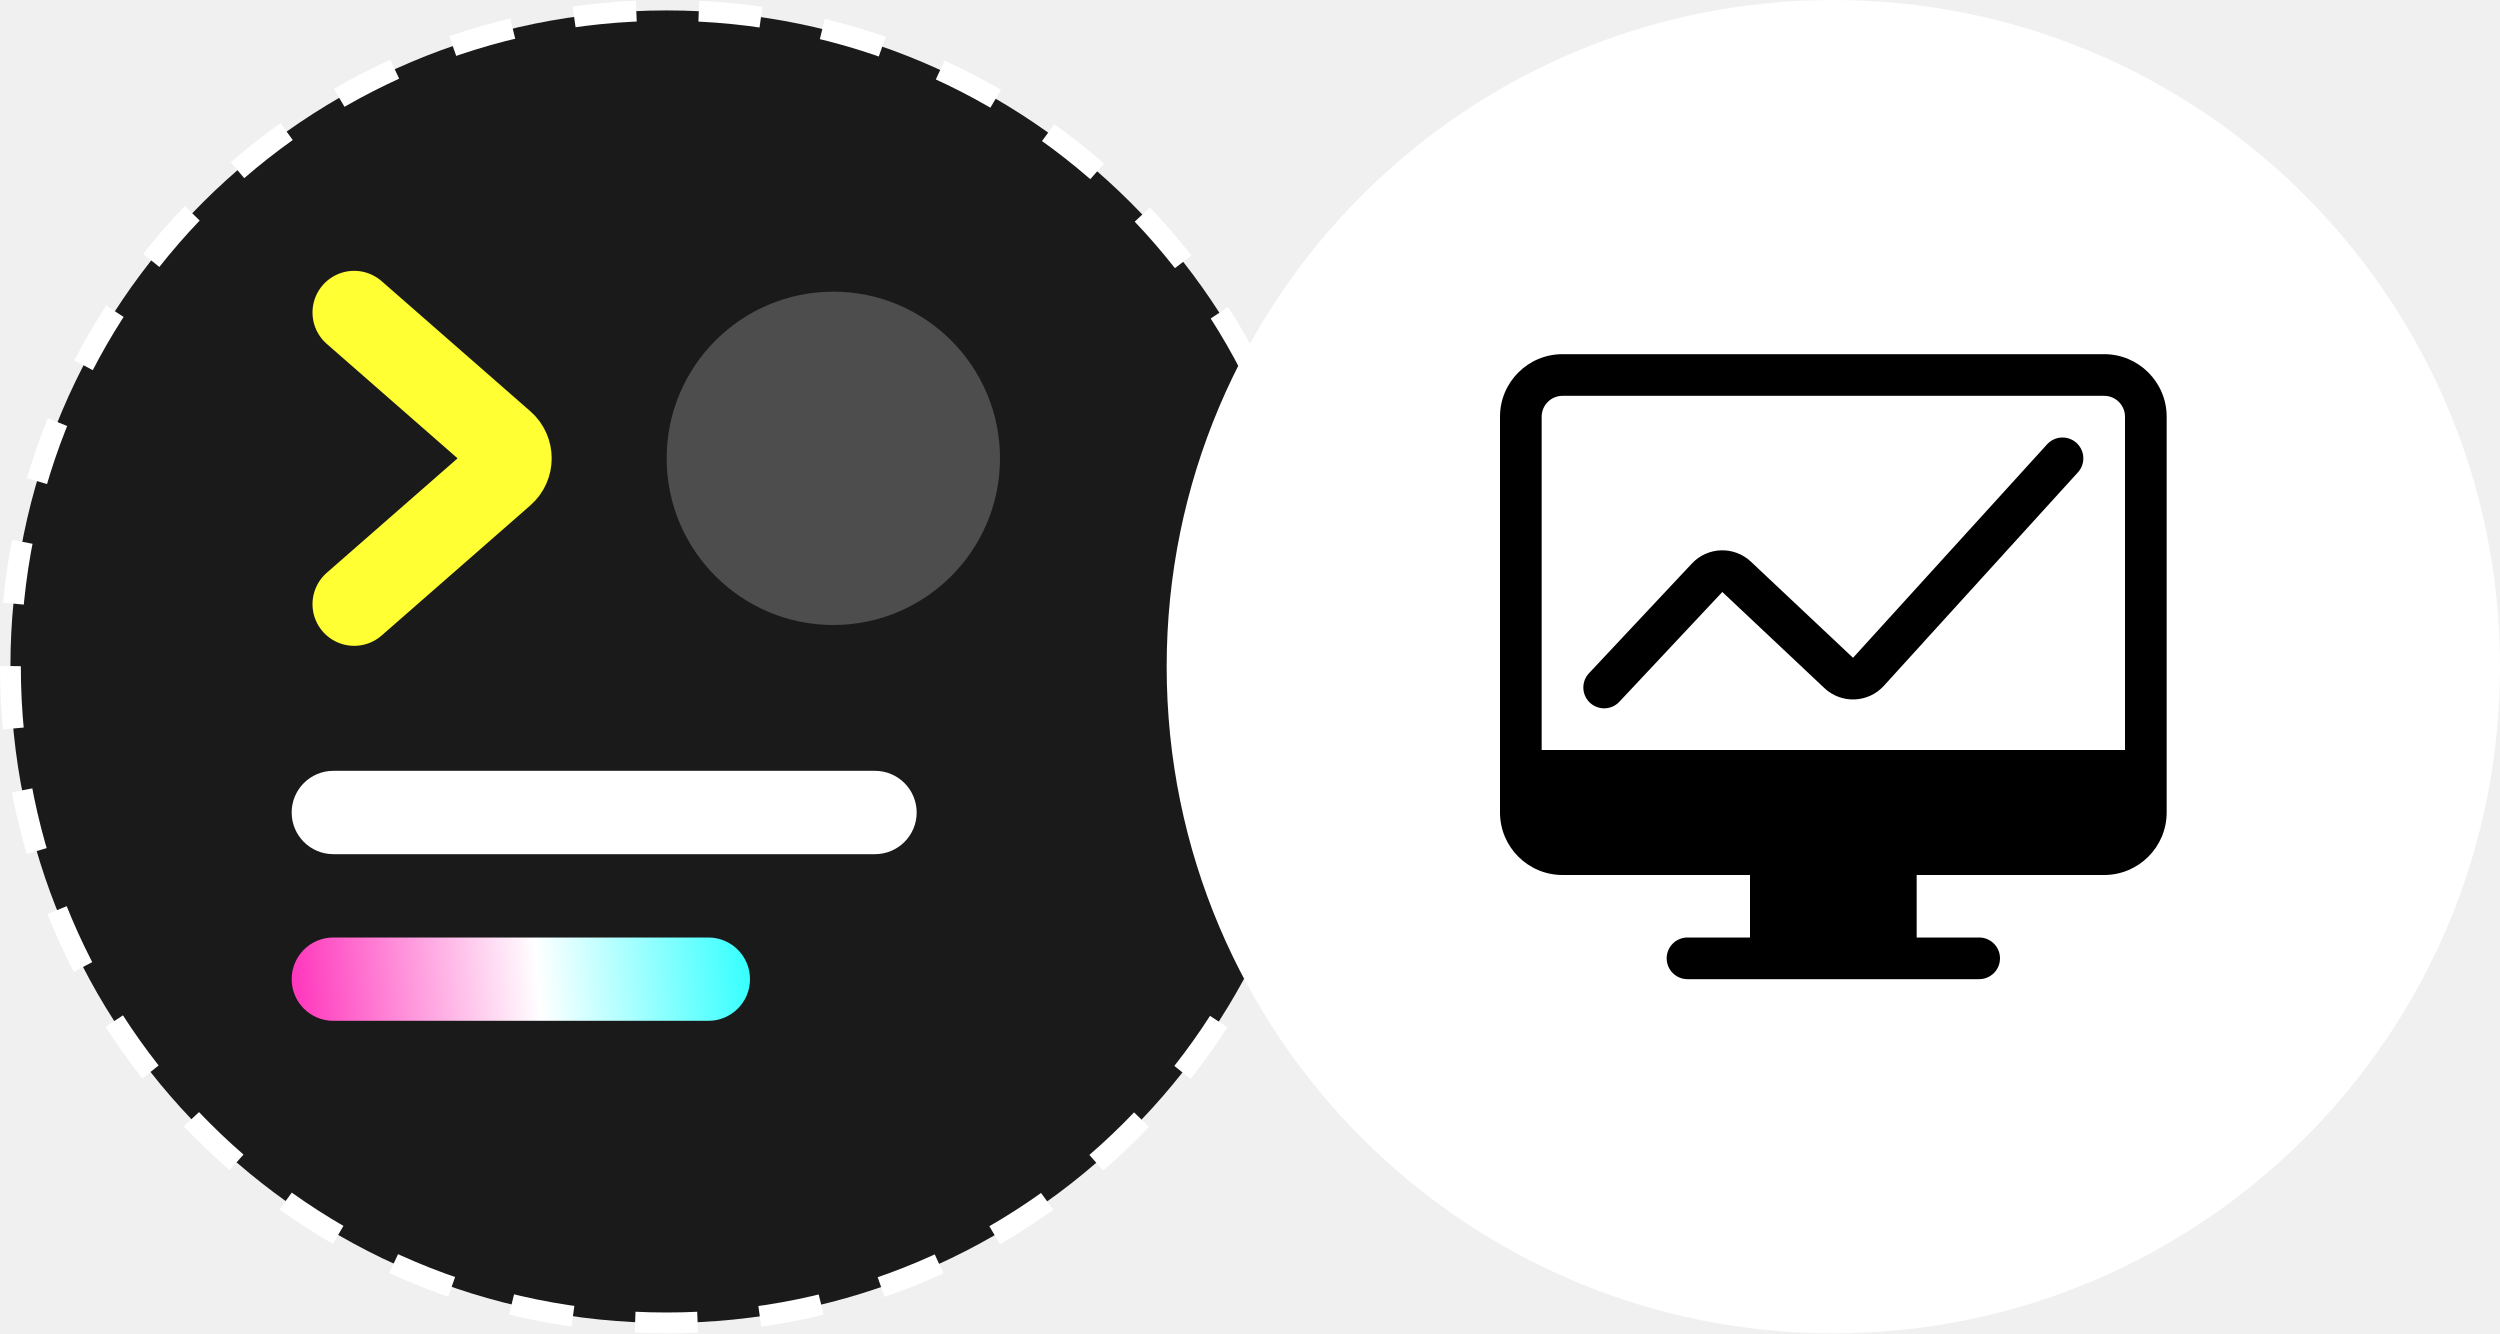
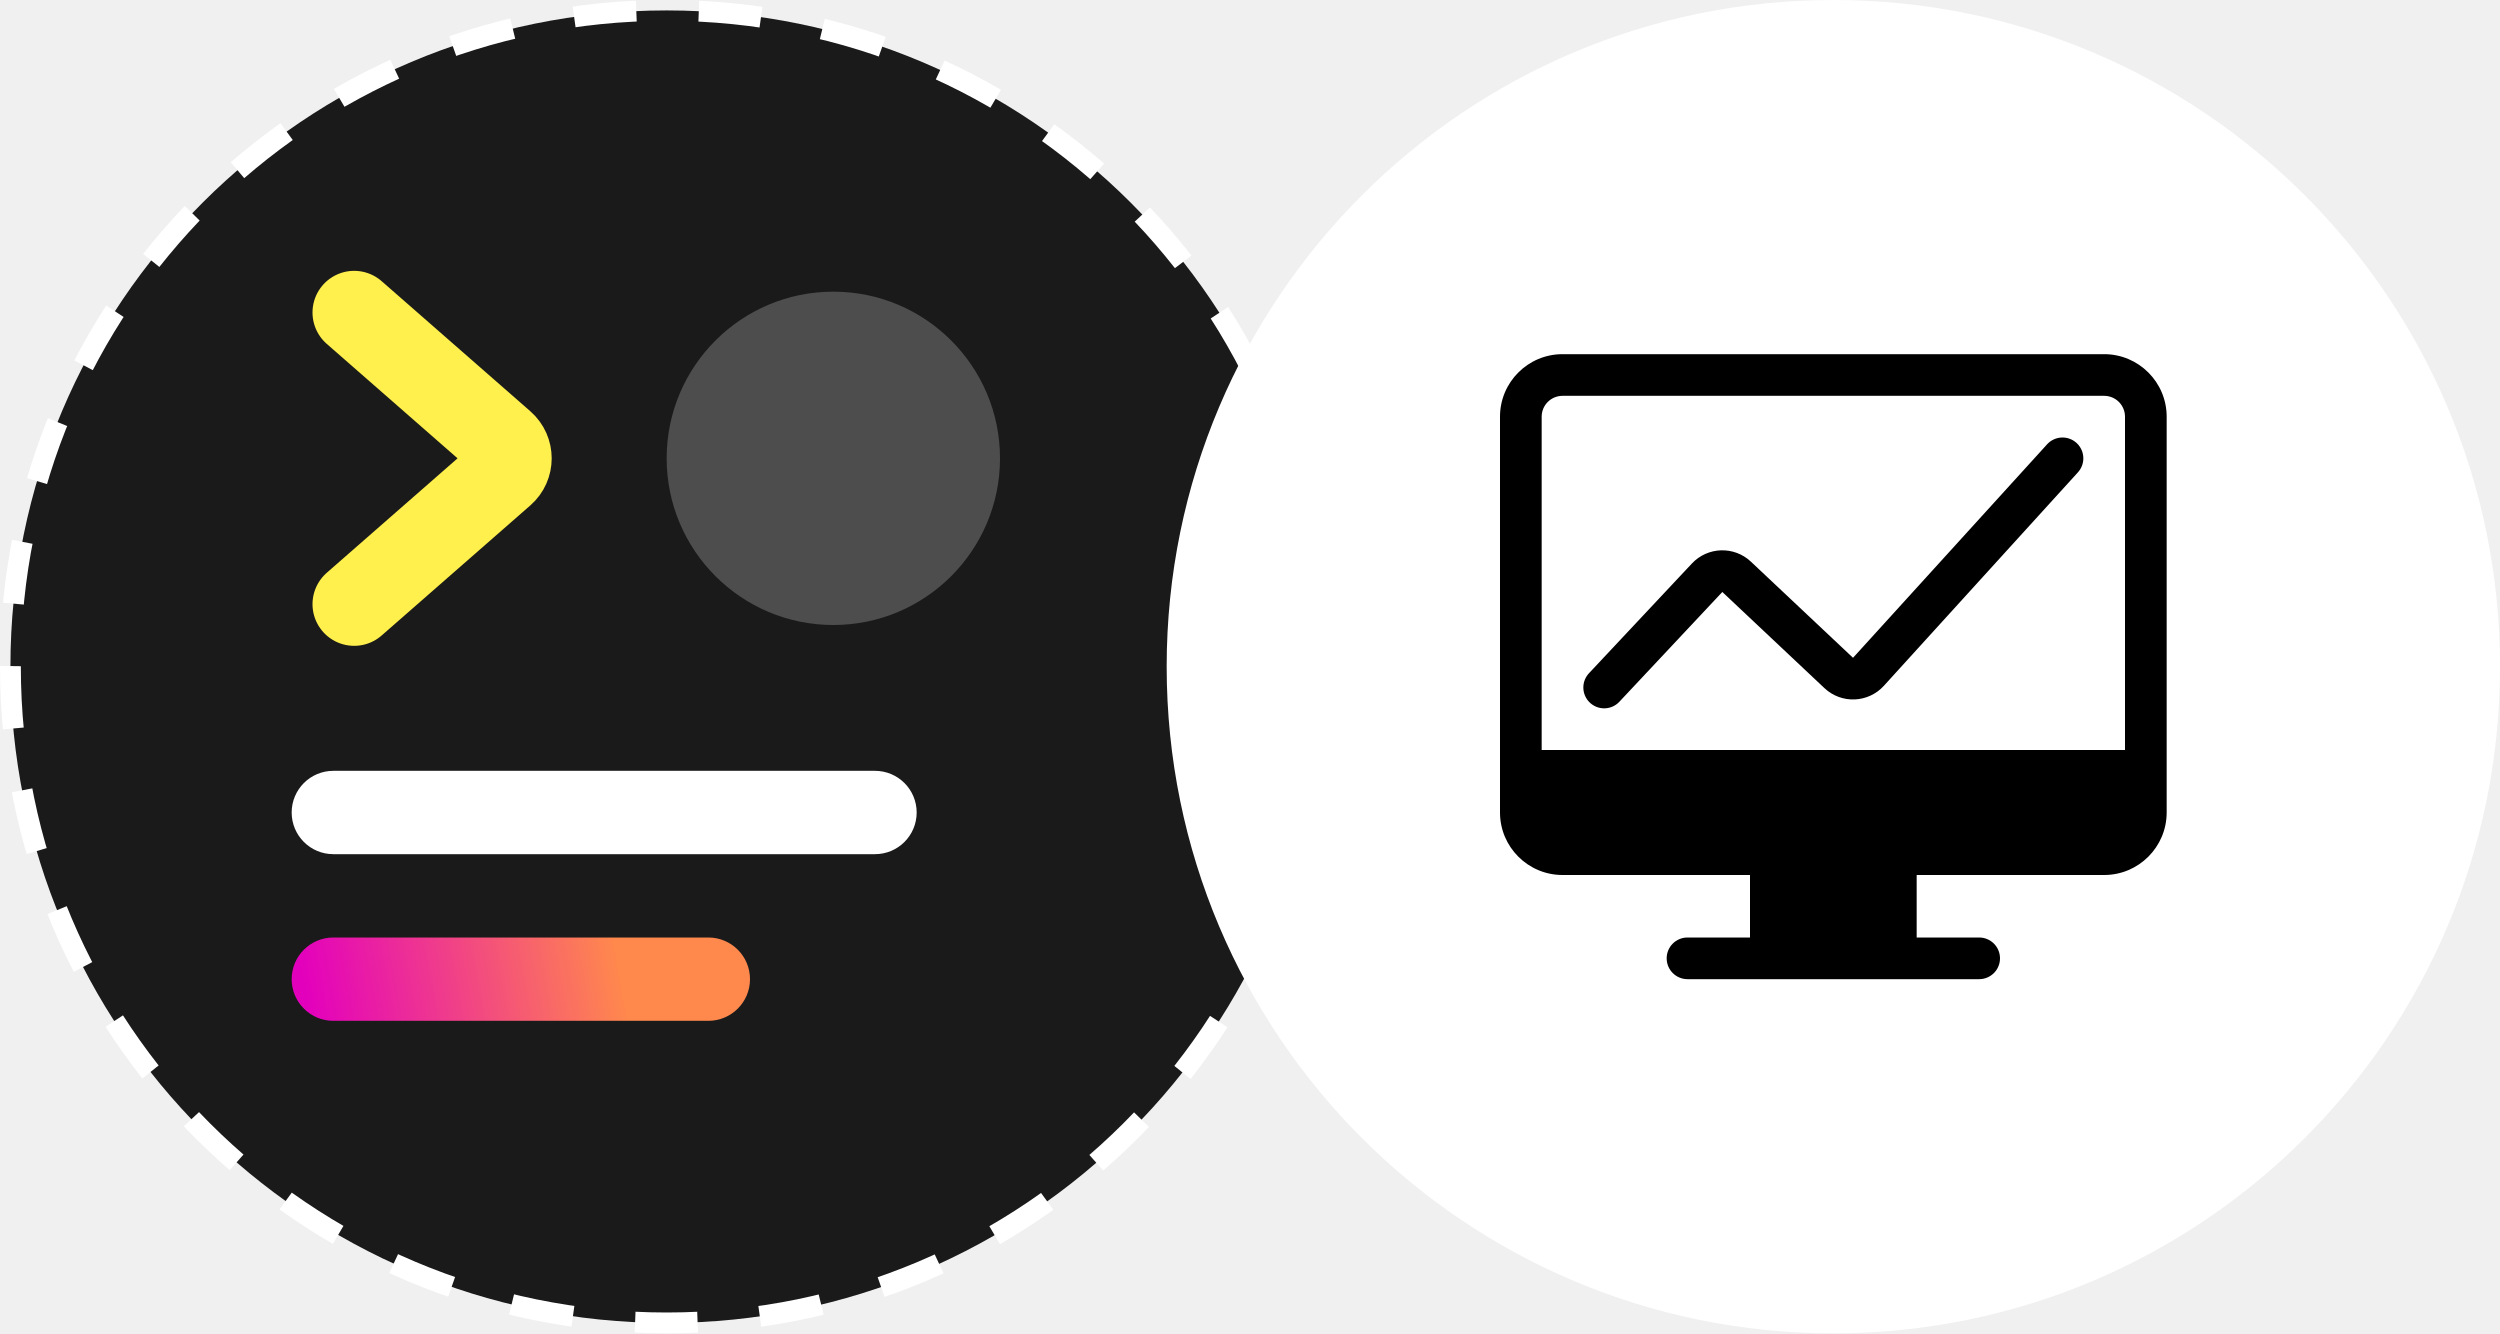
<svg xmlns="http://www.w3.org/2000/svg" width="120" height="64" viewBox="0 0 120 64" fill="none">
  <circle cx="32" cy="32" r="31.5" fill="#1A1A1A" stroke="white" stroke-dasharray="3 3" />
  <circle cx="40" cy="22" r="8" fill="#4D4D4D" />
-   <path d="M17 15L24.14 21.247C24.595 21.646 24.595 22.354 24.14 22.753L17 29" stroke="#FFFF33" stroke-width="4" stroke-linecap="round" />
+   <path d="M17 15L24.14 21.247C24.595 21.646 24.595 22.354 24.14 22.753L17 29" stroke="#FFF04D" stroke-width="4" stroke-linecap="round" />
  <rect x="14" y="37" width="30" height="4" rx="2" fill="white" />
-   <rect x="14" y="45" width="22" height="4" rx="2" fill="url(#paint0_linear_505_2749)" />
+   <rect x="14" y="45" width="22" height="4" rx="2" fill="url(#paint0_linear_174_1093)" />
  <circle cx="88" cy="32" r="32" fill="white" />
  <path d="M101 17H75C73.346 17 72 18.346 72 20V39C72 40.654 73.346 42 75 42H84V45H81C80.448 45 80 45.448 80 46C80 46.552 80.448 47 81 47H95C95.552 47 96 46.552 96 46C96 45.448 95.552 45 95 45H92V42H101C102.654 42 104 40.654 104 39V20C104 18.346 102.654 17 101 17ZM102 36H74V20C74 19.449 74.449 19 75 19H101C101.551 19 102 19.449 102 20V36Z" fill="black" />
  <path d="M77 33L81.942 27.731C82.321 27.327 82.955 27.308 83.357 27.687L88.259 32.302C88.666 32.686 89.308 32.661 89.685 32.247L99 22" stroke="black" stroke-width="2" stroke-linecap="round" />
  <defs>
-     <linearGradient id="paint0_linear_505_2749" x1="36" y1="45" x2="13.82" y2="46.906" gradientUnits="userSpaceOnUse">
-       <stop stop-color="#33FFFF" />
-       <stop offset="0.463" stop-color="white" />
-       <stop offset="1" stop-color="#FF33BB" />
+     <linearGradient id="paint0_linear_174_1093" x1="36" y1="45" x2="14" y2="49" gradientUnits="userSpaceOnUse">
+       <stop offset="0.289" stop-color="#FF884D" />
+       <stop offset="0.961" stop-color="#E300BD" />
    </linearGradient>
  </defs>
</svg>
